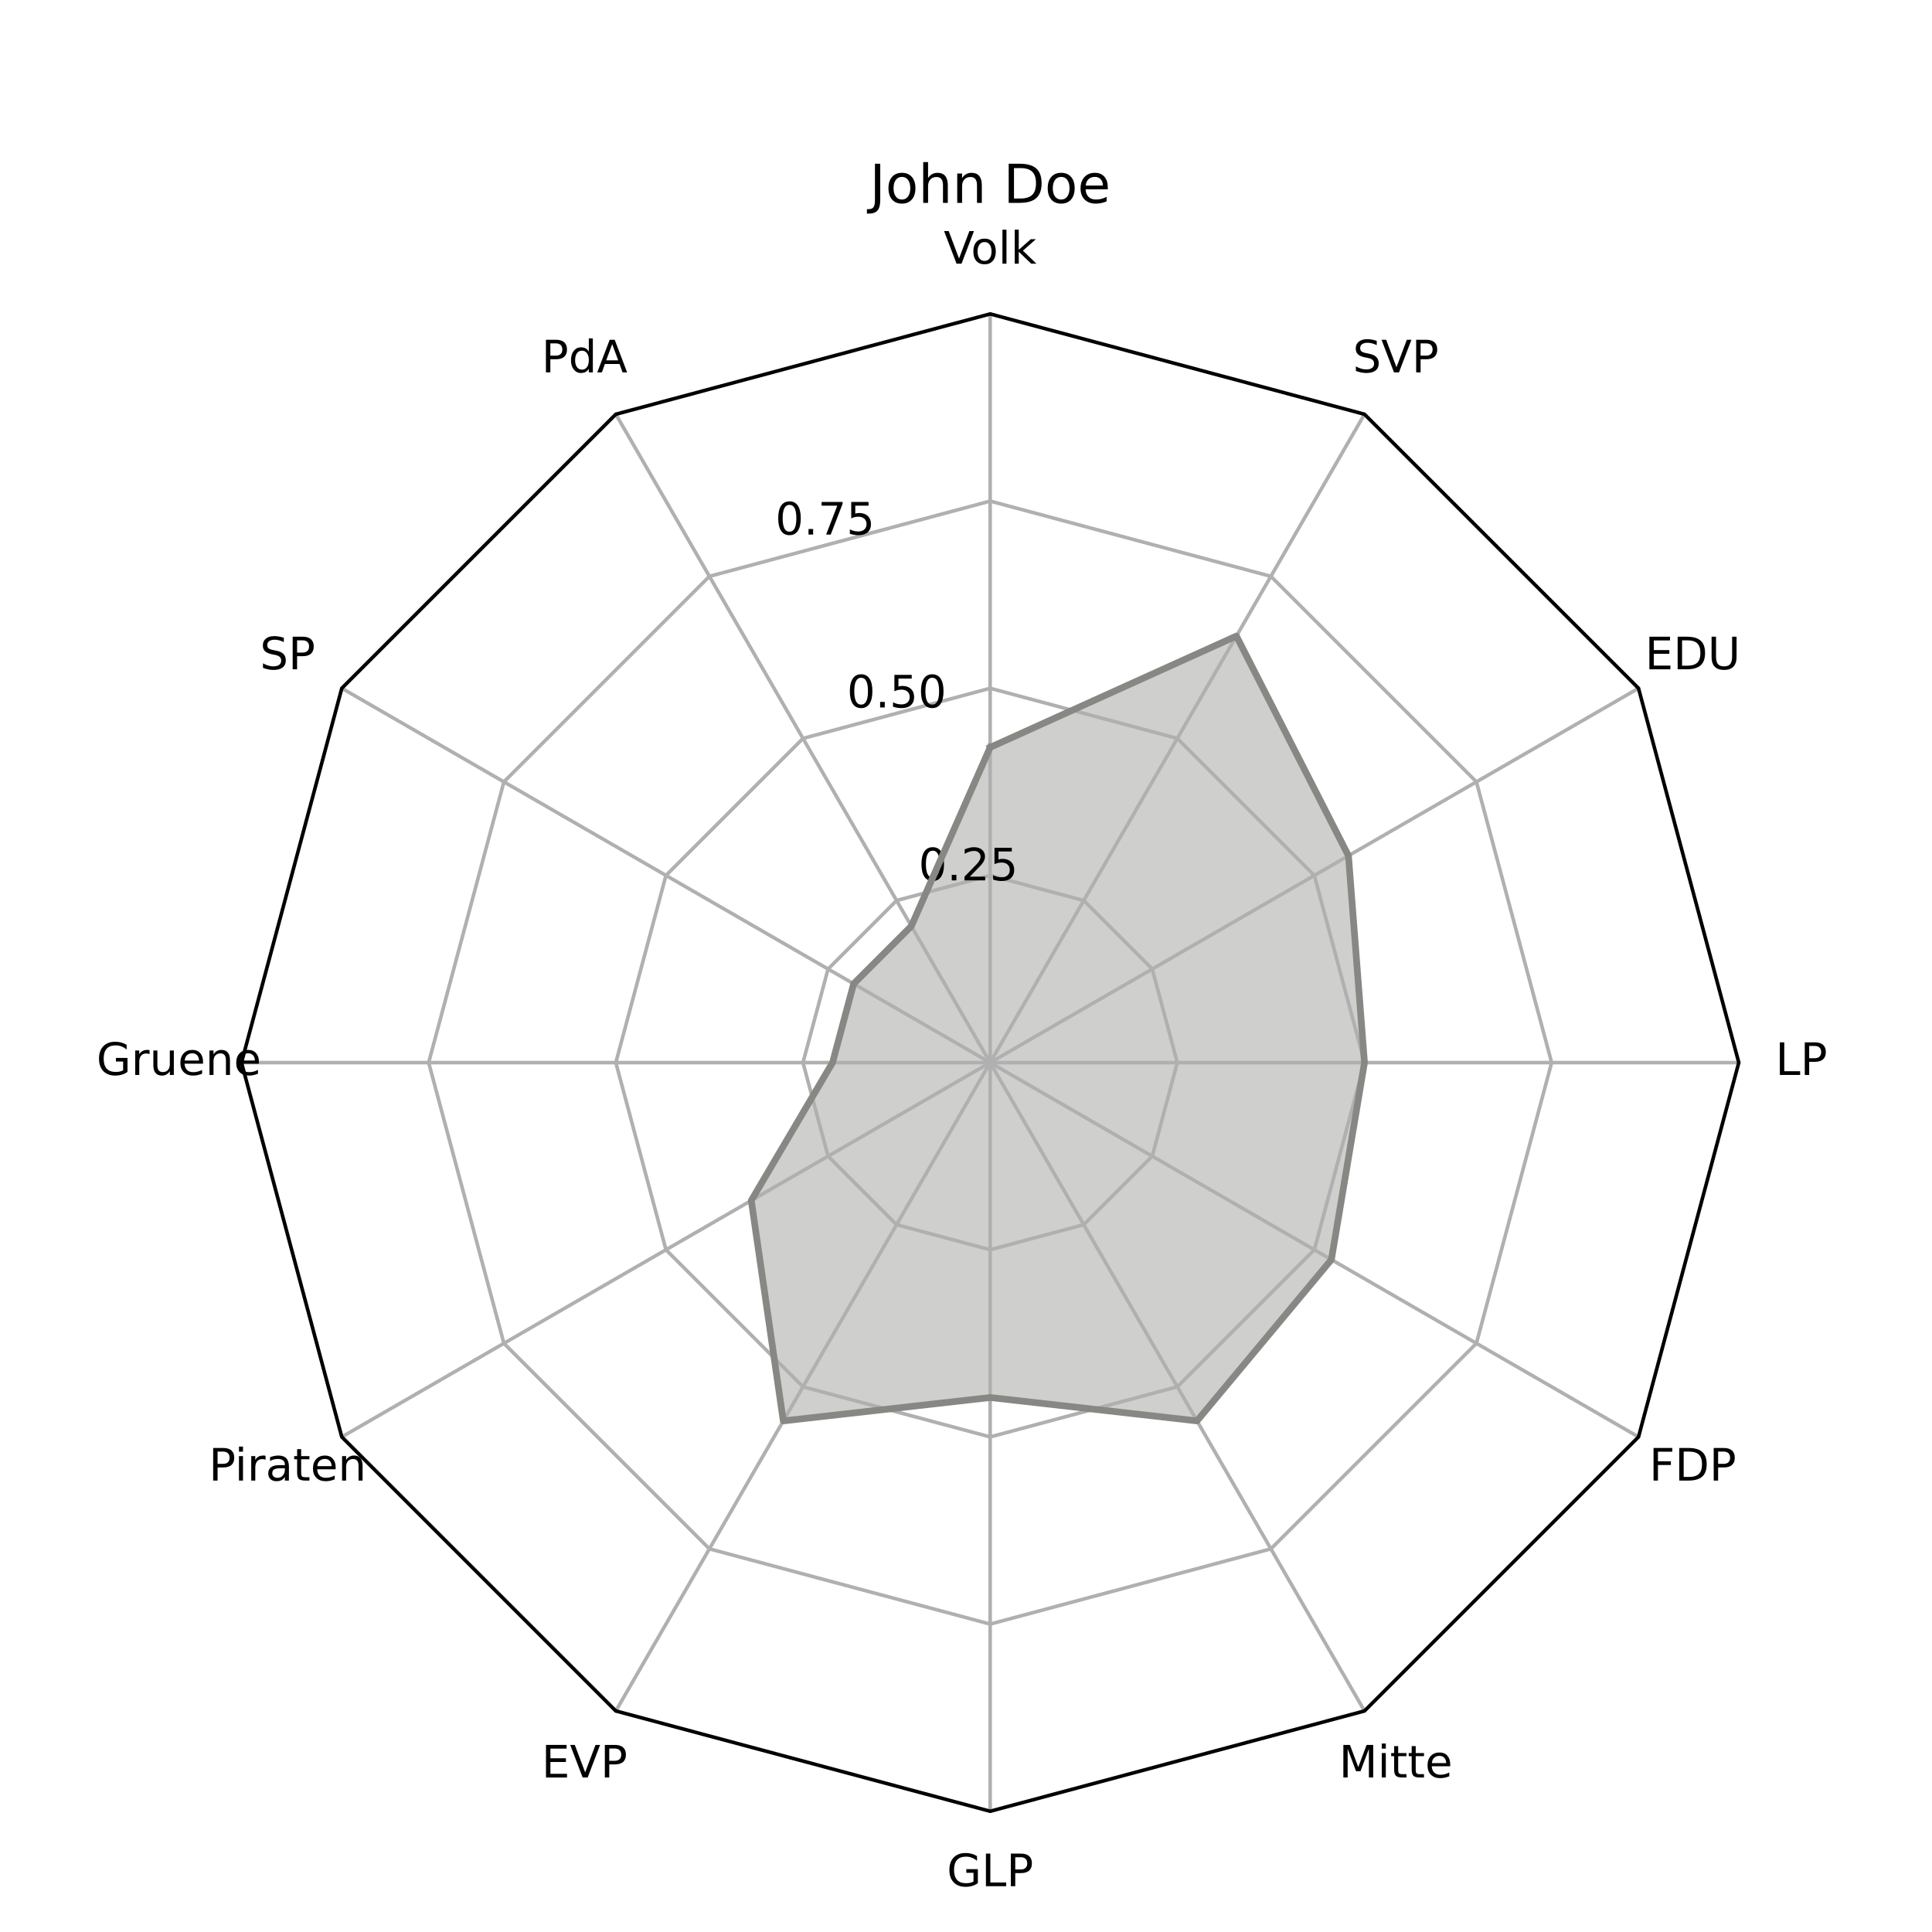
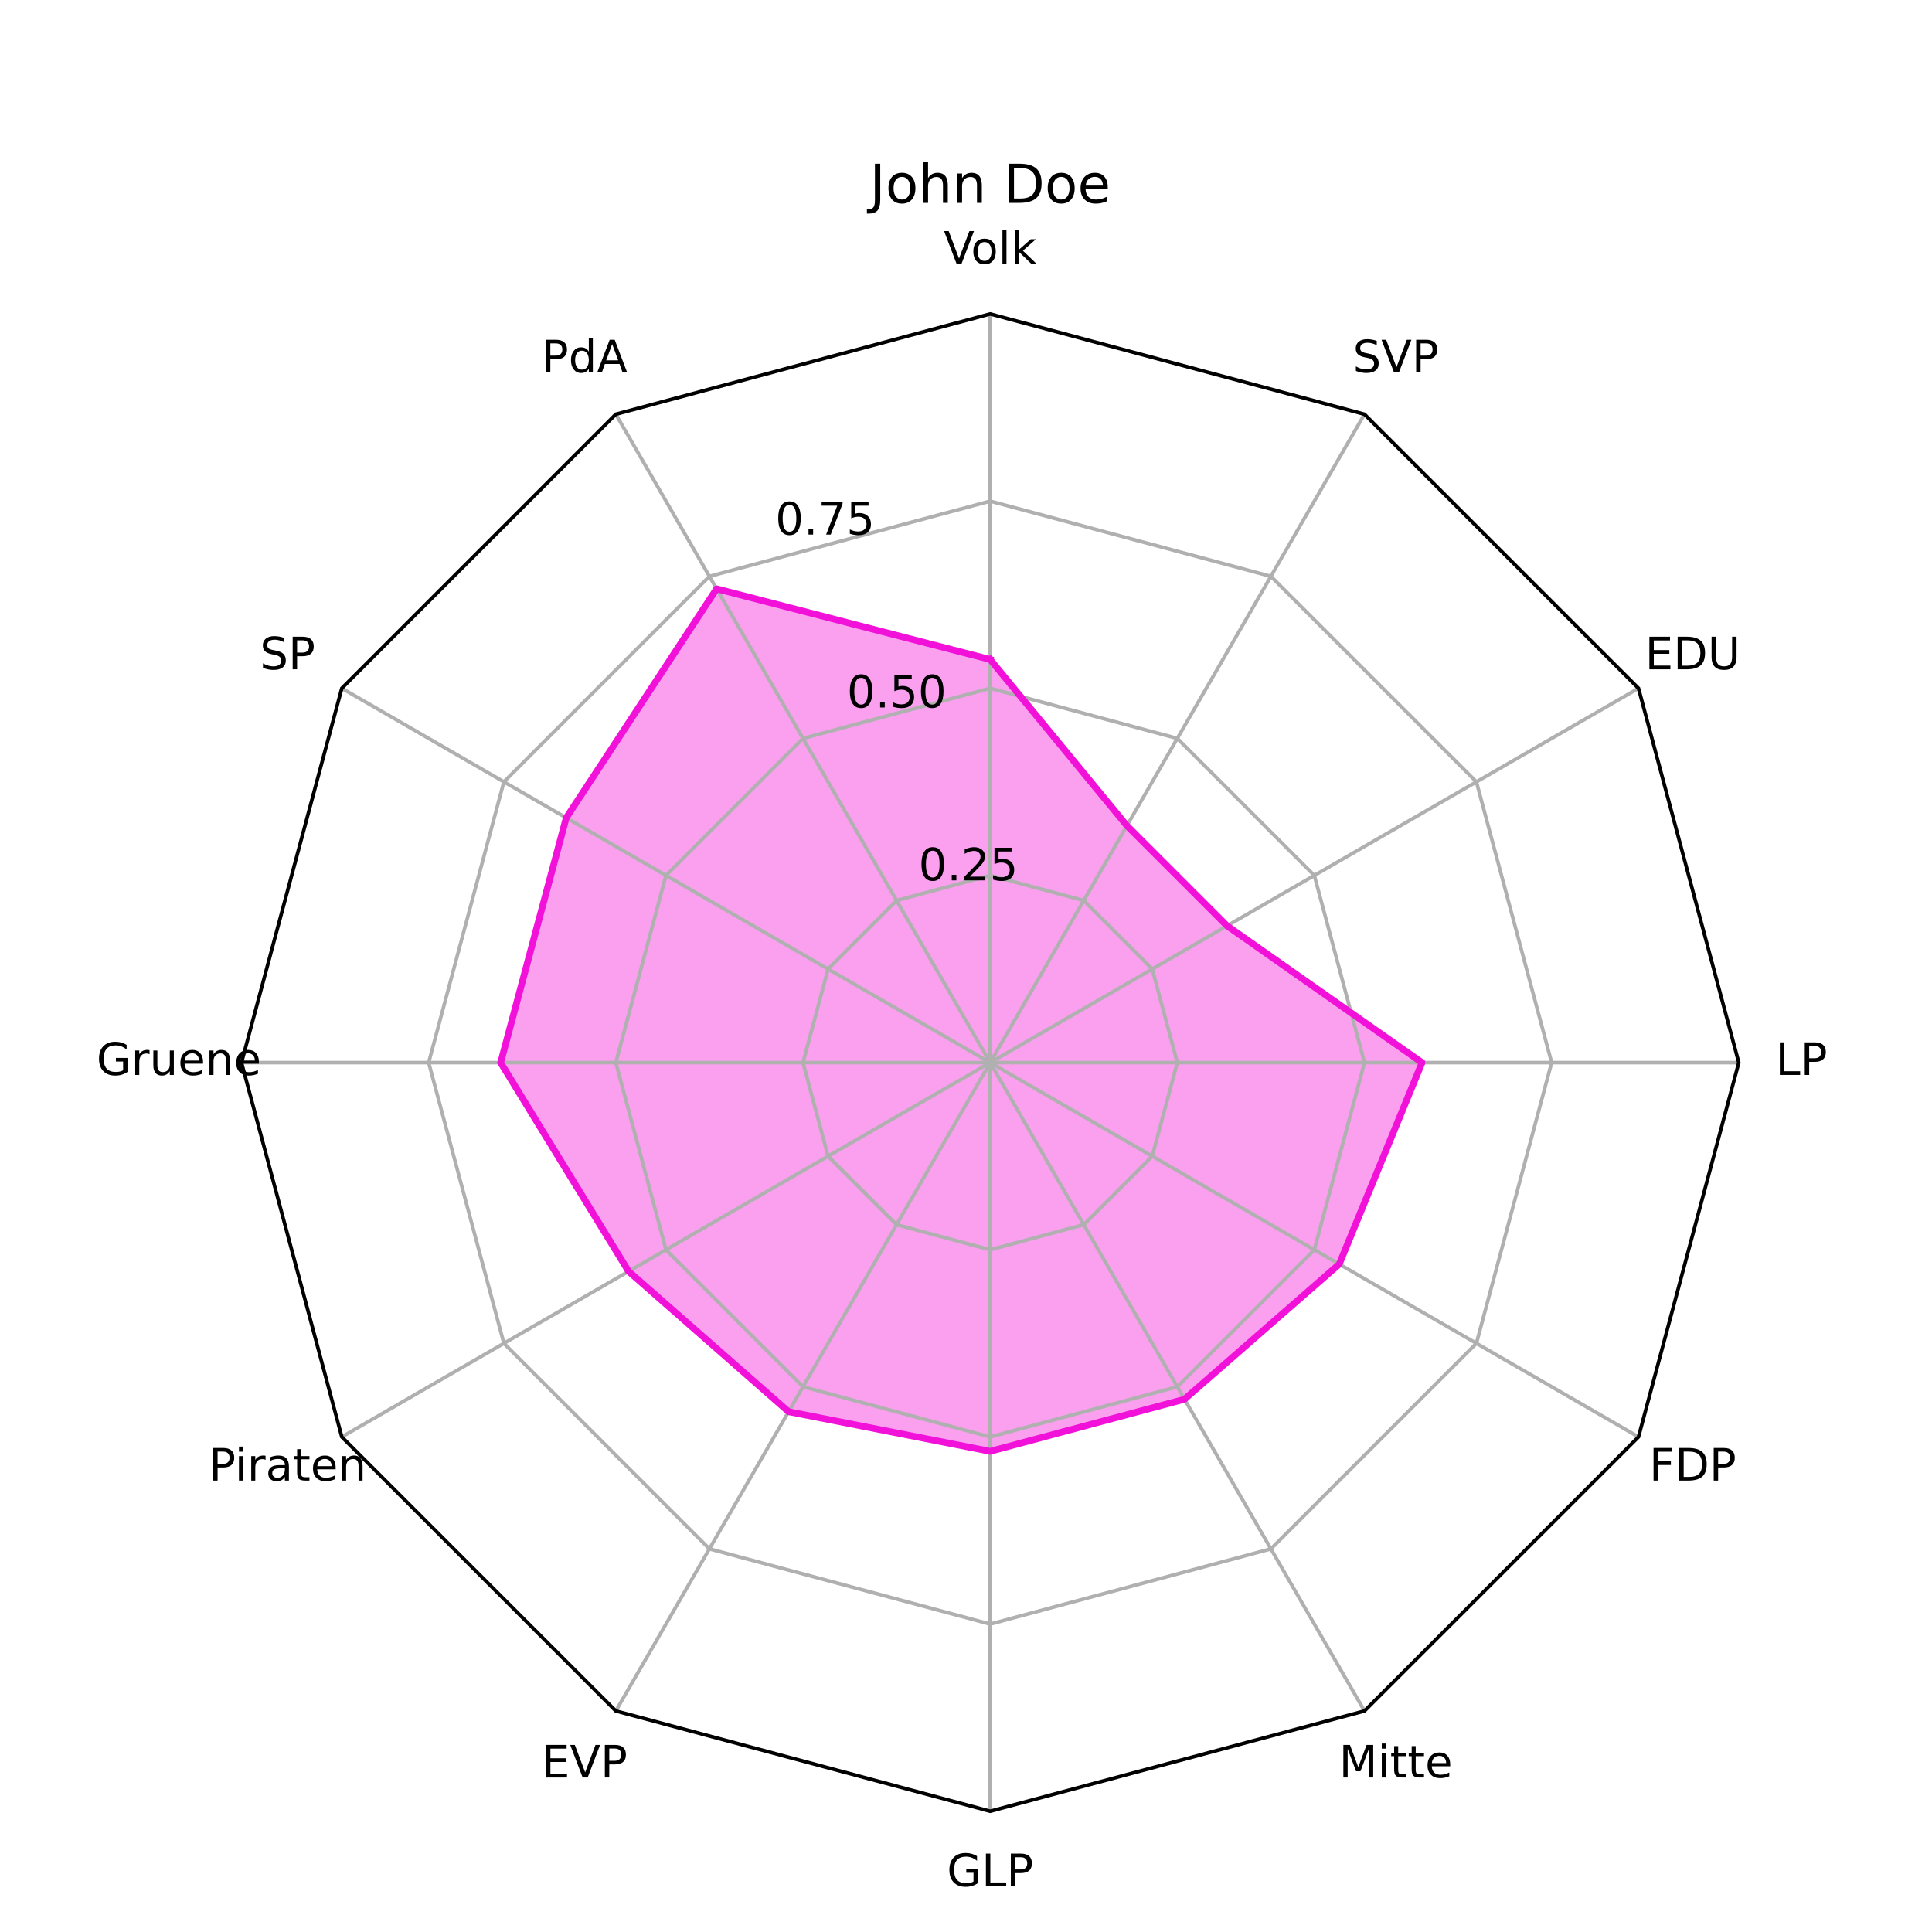
<svg xmlns="http://www.w3.org/2000/svg" xmlns:xlink="http://www.w3.org/1999/xlink" width="432pt" height="432pt" viewBox="0 0 432 432" version="1.1">
  <defs>
    <style type="text/css">*{stroke-linejoin: round; stroke-linecap: butt}</style>
  </defs>
  <g id="figure_1">
    <g id="patch_1">
      <path d="M 0 432  L 432 432  L 432 0  L 0 0  z " style="fill: #ffffff" />
    </g>
    <g id="axes_1">
      <g id="patch_2">
        <path d="M 221.4 70.2  L 137.7 92.627  L 76.427 153.9  L 54 237.6  L 76.427 321.3  L 137.7 382.573  L 221.4 405  L 305.1 382.573  L 366.373 321.3  L 388.8 237.6  L 366.373 153.9  L 305.1 92.627  z " style="fill: #ffffff" />
      </g>
      <g id="patch_3">
-         <path d="M 221.4 167.116  L 203.779 207.079  L 190.879 219.979  L 186.158 237.6  L 167.989 268.437  L 175.145 317.716  L 221.4 312.489  L 267.655 317.716  L 297.701 281.653  L 305.1 237.6  L 301.516 191.345  L 276.466 142.223  z " clip-path="url(#p899acb03b0)" style="fill: #878784; opacity: 0.4; stroke: #878784; stroke-linejoin: miter" />
+         <path d="M 221.4 147.462  L 160.235 131.658  L 126.61 182.873  L 111.946 237.6  L 140.55 284.279  L 176.331 315.662  L 221.4 324.519  L 264.86 312.874  L 299.462 282.669  L 317.977 237.6  L 274.371 207.017  L 251.983 184.629  z " clip-path="url(#p919f8b1d9a)" style="fill: #f211d8; opacity: 0.4; stroke: #f211d8; stroke-linejoin: miter" />
      </g>
      <g id="matplotlib.axis_1">
        <g id="xtick_1">
          <g id="line2d_1">
-             <path d="M 221.4 237.6  L 221.4 223.65  L 221.4 209.7  L 221.4 195.75  L 221.4 181.8  L 221.4 167.85  L 221.4 153.9  L 221.4 139.95  L 221.4 126  L 221.4 112.05  L 221.4 98.1  L 221.4 84.15  L 221.4 70.2  " clip-path="url(#p899acb03b0)" style="fill: none; stroke: #b0b0b0; stroke-width: 0.8; stroke-linecap: square" />
+             <path d="M 221.4 237.6  L 221.4 223.65  L 221.4 209.7  L 221.4 195.75  L 221.4 181.8  L 221.4 167.85  L 221.4 153.9  L 221.4 139.95  L 221.4 126  L 221.4 112.05  L 221.4 98.1  L 221.4 84.15  L 221.4 70.2  " clip-path="url(#p919f8b1d9a)" style="fill: none; stroke: #b0b0b0; stroke-width: 0.8; stroke-linecap: square" />
          </g>
          <g id="text_1">
            <g transform="translate(211.0234 58.95938)scale(0.1 -0.1)">
              <defs>
                <path id="DejaVuSans-56" d="M 1831 0  L 50 4666  L 709 4666  L 2188 738  L 3669 4666  L 4325 4666  L 2547 0  L 1831 0  z " transform="scale(0.015625)" />
                <path id="DejaVuSans-6f" d="M 1959 3097  Q 1497 3097 1228 2736  Q 959 2375 959 1747  Q 959 1119 1226 758  Q 1494 397 1959 397  Q 2419 397 2687 759  Q 2956 1122 2956 1747  Q 2956 2369 2687 2733  Q 2419 3097 1959 3097  z M 1959 3584  Q 2709 3584 3137 3096  Q 3566 2609 3566 1747  Q 3566 888 3137 398  Q 2709 -91 1959 -91  Q 1206 -91 779 398  Q 353 888 353 1747  Q 353 2609 779 3096  Q 1206 3584 1959 3584  z " transform="scale(0.015625)" />
                <path id="DejaVuSans-6c" d="M 603 4863  L 1178 4863  L 1178 0  L 603 0  L 603 4863  z " transform="scale(0.015625)" />
                <path id="DejaVuSans-6b" d="M 581 4863  L 1159 4863  L 1159 1991  L 2875 3500  L 3609 3500  L 1753 1863  L 3688 0  L 2938 0  L 1159 1709  L 1159 0  L 581 0  L 581 4863  z " transform="scale(0.015625)" />
              </defs>
              <use xlink:href="#DejaVuSans-56" />
              <use xlink:href="#DejaVuSans-6f" x="60.658" />
              <use xlink:href="#DejaVuSans-6c" x="121.84" />
              <use xlink:href="#DejaVuSans-6b" x="149.623" />
            </g>
          </g>
        </g>
        <g id="xtick_2">
          <g id="line2d_2">
-             <path d="M 221.4 237.6  L 214.425 225.519  L 207.45 213.438  L 200.475 201.357  L 193.5 189.276  L 186.525 177.195  L 179.55 165.114  L 172.575 153.033  L 165.6 140.952  L 158.625 128.871  L 151.65 116.789  L 144.675 104.708  L 137.7 92.627  " clip-path="url(#p899acb03b0)" style="fill: none; stroke: #b0b0b0; stroke-width: 0.8; stroke-linecap: square" />
+             <path d="M 221.4 237.6  L 214.425 225.519  L 207.45 213.438  L 200.475 201.357  L 193.5 189.276  L 186.525 177.195  L 179.55 165.114  L 172.575 153.033  L 165.6 140.952  L 158.625 128.871  L 151.65 116.789  L 144.675 104.708  L 137.7 92.627  " clip-path="url(#p919f8b1d9a)" style="fill: none; stroke: #b0b0b0; stroke-width: 0.8; stroke-linecap: square" />
          </g>
          <g id="text_2">
            <g transform="translate(121.0906 83.26237)scale(0.1 -0.1)">
              <defs>
                <path id="DejaVuSans-50" d="M 1259 4147  L 1259 2394  L 2053 2394  Q 2494 2394 2734 2622  Q 2975 2850 2975 3272  Q 2975 3691 2734 3919  Q 2494 4147 2053 4147  L 1259 4147  z M 628 4666  L 2053 4666  Q 2838 4666 3239 4311  Q 3641 3956 3641 3272  Q 3641 2581 3239 2228  Q 2838 1875 2053 1875  L 1259 1875  L 1259 0  L 628 0  L 628 4666  z " transform="scale(0.015625)" />
                <path id="DejaVuSans-64" d="M 2906 2969  L 2906 4863  L 3481 4863  L 3481 0  L 2906 0  L 2906 525  Q 2725 213 2448 61  Q 2172 -91 1784 -91  Q 1150 -91 751 415  Q 353 922 353 1747  Q 353 2572 751 3078  Q 1150 3584 1784 3584  Q 2172 3584 2448 3432  Q 2725 3281 2906 2969  z M 947 1747  Q 947 1113 1208 752  Q 1469 391 1925 391  Q 2381 391 2643 752  Q 2906 1113 2906 1747  Q 2906 2381 2643 2742  Q 2381 3103 1925 3103  Q 1469 3103 1208 2742  Q 947 2381 947 1747  z " transform="scale(0.015625)" />
                <path id="DejaVuSans-41" d="M 2188 4044  L 1331 1722  L 3047 1722  L 2188 4044  z M 1831 4666  L 2547 4666  L 4325 0  L 3669 0  L 3244 1197  L 1141 1197  L 716 0  L 50 0  L 1831 4666  z " transform="scale(0.015625)" />
              </defs>
              <use xlink:href="#DejaVuSans-50" />
              <use xlink:href="#DejaVuSans-64" x="60.303" />
              <use xlink:href="#DejaVuSans-41" x="123.779" />
            </g>
          </g>
        </g>
        <g id="xtick_3">
          <g id="line2d_3">
-             <path d="M 221.4 237.6  L 209.319 230.625  L 197.238 223.65  L 185.157 216.675  L 173.076 209.7  L 160.995 202.725  L 148.914 195.75  L 136.833 188.775  L 124.752 181.8  L 112.671 174.825  L 100.589 167.85  L 88.508 160.875  L 76.427 153.9  " clip-path="url(#p899acb03b0)" style="fill: none; stroke: #b0b0b0; stroke-width: 0.8; stroke-linecap: square" />
+             <path d="M 221.4 237.6  L 209.319 230.625  L 197.238 223.65  L 185.157 216.675  L 173.076 209.7  L 160.995 202.725  L 148.914 195.75  L 136.833 188.775  L 124.752 181.8  L 112.671 174.825  L 100.589 167.85  L 88.508 160.875  L 76.427 153.9  " clip-path="url(#p919f8b1d9a)" style="fill: none; stroke: #b0b0b0; stroke-width: 0.8; stroke-linecap: square" />
          </g>
          <g id="text_3">
            <g transform="translate(58.11393 149.6594)scale(0.1 -0.1)">
              <defs>
                <path id="DejaVuSans-53" d="M 3425 4513  L 3425 3897  Q 3066 4069 2747 4153  Q 2428 4238 2131 4238  Q 1616 4238 1336 4038  Q 1056 3838 1056 3469  Q 1056 3159 1242 3001  Q 1428 2844 1947 2747  L 2328 2669  Q 3034 2534 3370 2195  Q 3706 1856 3706 1288  Q 3706 609 3251 259  Q 2797 -91 1919 -91  Q 1588 -91 1214 -16  Q 841 59 441 206  L 441 856  Q 825 641 1194 531  Q 1563 422 1919 422  Q 2459 422 2753 634  Q 3047 847 3047 1241  Q 3047 1584 2836 1778  Q 2625 1972 2144 2069  L 1759 2144  Q 1053 2284 737 2584  Q 422 2884 422 3419  Q 422 4038 858 4394  Q 1294 4750 2059 4750  Q 2388 4750 2728 4690  Q 3069 4631 3425 4513  z " transform="scale(0.015625)" />
              </defs>
              <use xlink:href="#DejaVuSans-53" />
              <use xlink:href="#DejaVuSans-50" x="63.477" />
            </g>
          </g>
        </g>
        <g id="xtick_4">
          <g id="line2d_4">
-             <path d="M 221.4 237.6  L 207.45 237.6  L 193.5 237.6  L 179.55 237.6  L 165.6 237.6  L 151.65 237.6  L 137.7 237.6  L 123.75 237.6  L 109.8 237.6  L 95.85 237.6  L 81.9 237.6  L 67.95 237.6  L 54 237.6  " clip-path="url(#p899acb03b0)" style="fill: none; stroke: #b0b0b0; stroke-width: 0.8; stroke-linecap: square" />
+             <path d="M 221.4 237.6  L 207.45 237.6  L 193.5 237.6  L 179.55 237.6  L 165.6 237.6  L 151.65 237.6  L 137.7 237.6  L 123.75 237.6  L 109.8 237.6  L 95.85 237.6  L 81.9 237.6  L 67.95 237.6  L 54 237.6  " clip-path="url(#p919f8b1d9a)" style="fill: none; stroke: #b0b0b0; stroke-width: 0.8; stroke-linecap: square" />
          </g>
          <g id="text_4">
            <g transform="translate(21.57969 240.3594)scale(0.1 -0.1)">
              <defs>
                <path id="DejaVuSans-47" d="M 3809 666  L 3809 1919  L 2778 1919  L 2778 2438  L 4434 2438  L 4434 434  Q 4069 175 3628 42  Q 3188 -91 2688 -91  Q 1594 -91 976 548  Q 359 1188 359 2328  Q 359 3472 976 4111  Q 1594 4750 2688 4750  Q 3144 4750 3555 4637  Q 3966 4525 4313 4306  L 4313 3634  Q 3963 3931 3569 4081  Q 3175 4231 2741 4231  Q 1884 4231 1454 3753  Q 1025 3275 1025 2328  Q 1025 1384 1454 906  Q 1884 428 2741 428  Q 3075 428 3337 486  Q 3600 544 3809 666  z " transform="scale(0.015625)" />
                <path id="DejaVuSans-72" d="M 2631 2963  Q 2534 3019 2420 3045  Q 2306 3072 2169 3072  Q 1681 3072 1420 2755  Q 1159 2438 1159 1844  L 1159 0  L 581 0  L 581 3500  L 1159 3500  L 1159 2956  Q 1341 3275 1631 3429  Q 1922 3584 2338 3584  Q 2397 3584 2469 3576  Q 2541 3569 2628 3553  L 2631 2963  z " transform="scale(0.015625)" />
                <path id="DejaVuSans-75" d="M 544 1381  L 544 3500  L 1119 3500  L 1119 1403  Q 1119 906 1312 657  Q 1506 409 1894 409  Q 2359 409 2629 706  Q 2900 1003 2900 1516  L 2900 3500  L 3475 3500  L 3475 0  L 2900 0  L 2900 538  Q 2691 219 2414 64  Q 2138 -91 1772 -91  Q 1169 -91 856 284  Q 544 659 544 1381  z M 1991 3584  L 1991 3584  z " transform="scale(0.015625)" />
                <path id="DejaVuSans-65" d="M 3597 1894  L 3597 1613  L 953 1613  Q 991 1019 1311 708  Q 1631 397 2203 397  Q 2534 397 2845 478  Q 3156 559 3463 722  L 3463 178  Q 3153 47 2828 -22  Q 2503 -91 2169 -91  Q 1331 -91 842 396  Q 353 884 353 1716  Q 353 2575 817 3079  Q 1281 3584 2069 3584  Q 2775 3584 3186 3129  Q 3597 2675 3597 1894  z M 3022 2063  Q 3016 2534 2758 2815  Q 2500 3097 2075 3097  Q 1594 3097 1305 2825  Q 1016 2553 972 2059  L 3022 2063  z " transform="scale(0.015625)" />
                <path id="DejaVuSans-6e" d="M 3513 2113  L 3513 0  L 2938 0  L 2938 2094  Q 2938 2591 2744 2837  Q 2550 3084 2163 3084  Q 1697 3084 1428 2787  Q 1159 2491 1159 1978  L 1159 0  L 581 0  L 581 3500  L 1159 3500  L 1159 2956  Q 1366 3272 1645 3428  Q 1925 3584 2291 3584  Q 2894 3584 3203 3211  Q 3513 2838 3513 2113  z " transform="scale(0.015625)" />
              </defs>
              <use xlink:href="#DejaVuSans-47" />
              <use xlink:href="#DejaVuSans-72" x="77.49" />
              <use xlink:href="#DejaVuSans-75" x="118.604" />
              <use xlink:href="#DejaVuSans-65" x="181.982" />
              <use xlink:href="#DejaVuSans-6e" x="243.506" />
              <use xlink:href="#DejaVuSans-65" x="306.885" />
            </g>
          </g>
        </g>
        <g id="xtick_5">
          <g id="line2d_5">
-             <path d="M 221.4 237.6  L 209.319 244.575  L 197.238 251.55  L 185.157 258.525  L 173.076 265.5  L 160.995 272.475  L 148.914 279.45  L 136.833 286.425  L 124.752 293.4  L 112.671 300.375  L 100.589 307.35  L 88.508 314.325  L 76.427 321.3  " clip-path="url(#p899acb03b0)" style="fill: none; stroke: #b0b0b0; stroke-width: 0.8; stroke-linecap: square" />
+             <path d="M 221.4 237.6  L 209.319 244.575  L 197.238 251.55  L 185.157 258.525  L 173.076 265.5  L 160.995 272.475  L 148.914 279.45  L 136.833 286.425  L 124.752 293.4  L 112.671 300.375  L 100.589 307.35  L 88.508 314.325  L 76.427 321.3  " clip-path="url(#p919f8b1d9a)" style="fill: none; stroke: #b0b0b0; stroke-width: 0.8; stroke-linecap: square" />
          </g>
          <g id="text_5">
            <g transform="translate(46.68659 331.0594)scale(0.1 -0.1)">
              <defs>
                <path id="DejaVuSans-69" d="M 603 3500  L 1178 3500  L 1178 0  L 603 0  L 603 3500  z M 603 4863  L 1178 4863  L 1178 4134  L 603 4134  L 603 4863  z " transform="scale(0.015625)" />
                <path id="DejaVuSans-61" d="M 2194 1759  Q 1497 1759 1228 1600  Q 959 1441 959 1056  Q 959 750 1161 570  Q 1363 391 1709 391  Q 2188 391 2477 730  Q 2766 1069 2766 1631  L 2766 1759  L 2194 1759  z M 3341 1997  L 3341 0  L 2766 0  L 2766 531  Q 2569 213 2275 61  Q 1981 -91 1556 -91  Q 1019 -91 701 211  Q 384 513 384 1019  Q 384 1609 779 1909  Q 1175 2209 1959 2209  L 2766 2209  L 2766 2266  Q 2766 2663 2505 2880  Q 2244 3097 1772 3097  Q 1472 3097 1187 3025  Q 903 2953 641 2809  L 641 3341  Q 956 3463 1253 3523  Q 1550 3584 1831 3584  Q 2591 3584 2966 3190  Q 3341 2797 3341 1997  z " transform="scale(0.015625)" />
                <path id="DejaVuSans-74" d="M 1172 4494  L 1172 3500  L 2356 3500  L 2356 3053  L 1172 3053  L 1172 1153  Q 1172 725 1289 603  Q 1406 481 1766 481  L 2356 481  L 2356 0  L 1766 0  Q 1100 0 847 248  Q 594 497 594 1153  L 594 3053  L 172 3053  L 172 3500  L 594 3500  L 594 4494  L 1172 4494  z " transform="scale(0.015625)" />
              </defs>
              <use xlink:href="#DejaVuSans-50" />
              <use xlink:href="#DejaVuSans-69" x="58.053" />
              <use xlink:href="#DejaVuSans-72" x="85.836" />
              <use xlink:href="#DejaVuSans-61" x="126.949" />
              <use xlink:href="#DejaVuSans-74" x="188.229" />
              <use xlink:href="#DejaVuSans-65" x="227.438" />
              <use xlink:href="#DejaVuSans-6e" x="288.961" />
            </g>
          </g>
        </g>
        <g id="xtick_6">
          <g id="line2d_6">
-             <path d="M 221.4 237.6  L 214.425 249.681  L 207.45 261.762  L 200.475 273.843  L 193.5 285.924  L 186.525 298.005  L 179.55 310.086  L 172.575 322.167  L 165.6 334.248  L 158.625 346.329  L 151.65 358.411  L 144.675 370.492  L 137.7 382.573  " clip-path="url(#p899acb03b0)" style="fill: none; stroke: #b0b0b0; stroke-width: 0.8; stroke-linecap: square" />
+             <path d="M 221.4 237.6  L 214.425 249.681  L 207.45 261.762  L 200.475 273.843  L 193.5 285.924  L 186.525 298.005  L 179.55 310.086  L 172.575 322.167  L 165.6 334.248  L 158.625 346.329  L 151.65 358.411  L 144.675 370.492  L 137.7 382.573  " clip-path="url(#p919f8b1d9a)" style="fill: none; stroke: #b0b0b0; stroke-width: 0.8; stroke-linecap: square" />
          </g>
          <g id="text_6">
            <g transform="translate(121.1055 397.4564)scale(0.1 -0.1)">
              <defs>
                <path id="DejaVuSans-45" d="M 628 4666  L 3578 4666  L 3578 4134  L 1259 4134  L 1259 2753  L 3481 2753  L 3481 2222  L 1259 2222  L 1259 531  L 3634 531  L 3634 0  L 628 0  L 628 4666  z " transform="scale(0.015625)" />
              </defs>
              <use xlink:href="#DejaVuSans-45" />
              <use xlink:href="#DejaVuSans-56" x="63.184" />
              <use xlink:href="#DejaVuSans-50" x="131.592" />
            </g>
          </g>
        </g>
        <g id="xtick_7">
          <g id="line2d_7">
-             <path d="M 221.4 237.6  L 221.4 251.55  L 221.4 265.5  L 221.4 279.45  L 221.4 293.4  L 221.4 307.35  L 221.4 321.3  L 221.4 335.25  L 221.4 349.2  L 221.4 363.15  L 221.4 377.1  L 221.4 391.05  L 221.4 405  " clip-path="url(#p899acb03b0)" style="fill: none; stroke: #b0b0b0; stroke-width: 0.8; stroke-linecap: square" />
+             <path d="M 221.4 237.6  L 221.4 251.55  L 221.4 265.5  L 221.4 279.45  L 221.4 293.4  L 221.4 307.35  L 221.4 321.3  L 221.4 335.25  L 221.4 349.2  L 221.4 363.15  L 221.4 377.1  L 221.4 391.05  L 221.4 405  " clip-path="url(#p919f8b1d9a)" style="fill: none; stroke: #b0b0b0; stroke-width: 0.8; stroke-linecap: square" />
          </g>
          <g id="text_7">
            <g transform="translate(211.725 421.7594)scale(0.1 -0.1)">
              <defs>
                <path id="DejaVuSans-4c" d="M 628 4666  L 1259 4666  L 1259 531  L 3531 531  L 3531 0  L 628 0  L 628 4666  z " transform="scale(0.015625)" />
              </defs>
              <use xlink:href="#DejaVuSans-47" />
              <use xlink:href="#DejaVuSans-4c" x="77.49" />
              <use xlink:href="#DejaVuSans-50" x="133.203" />
            </g>
          </g>
        </g>
        <g id="xtick_8">
          <g id="line2d_8">
-             <path d="M 221.4 237.6  L 228.375 249.681  L 235.35 261.762  L 242.325 273.843  L 249.3 285.924  L 256.275 298.005  L 263.25 310.086  L 270.225 322.167  L 277.2 334.248  L 284.175 346.329  L 291.15 358.411  L 298.125 370.492  L 305.1 382.573  " clip-path="url(#p899acb03b0)" style="fill: none; stroke: #b0b0b0; stroke-width: 0.8; stroke-linecap: square" />
+             <path d="M 221.4 237.6  L 228.375 249.681  L 235.35 261.762  L 242.325 273.843  L 249.3 285.924  L 256.275 298.005  L 263.25 310.086  L 270.225 322.167  L 277.2 334.248  L 284.175 346.329  L 291.15 358.411  L 298.125 370.492  L 305.1 382.573  " clip-path="url(#p919f8b1d9a)" style="fill: none; stroke: #b0b0b0; stroke-width: 0.8; stroke-linecap: square" />
          </g>
          <g id="text_8">
            <g transform="translate(299.4 397.4564)scale(0.1 -0.1)">
              <defs>
                <path id="DejaVuSans-4d" d="M 628 4666  L 1569 4666  L 2759 1491  L 3956 4666  L 4897 4666  L 4897 0  L 4281 0  L 4281 4097  L 3078 897  L 2444 897  L 1241 4097  L 1241 0  L 628 0  L 628 4666  z " transform="scale(0.015625)" />
              </defs>
              <use xlink:href="#DejaVuSans-4d" />
              <use xlink:href="#DejaVuSans-69" x="86.279" />
              <use xlink:href="#DejaVuSans-74" x="114.062" />
              <use xlink:href="#DejaVuSans-74" x="153.271" />
              <use xlink:href="#DejaVuSans-65" x="192.48" />
            </g>
          </g>
        </g>
        <g id="xtick_9">
          <g id="line2d_9">
-             <path d="M 221.4 237.6  L 233.481 244.575  L 245.562 251.55  L 257.643 258.525  L 269.724 265.5  L 281.805 272.475  L 293.886 279.45  L 305.967 286.425  L 318.048 293.4  L 330.129 300.375  L 342.211 307.35  L 354.292 314.325  L 366.373 321.3  " clip-path="url(#p899acb03b0)" style="fill: none; stroke: #b0b0b0; stroke-width: 0.8; stroke-linecap: square" />
+             <path d="M 221.4 237.6  L 233.481 244.575  L 245.562 251.55  L 257.643 258.525  L 269.724 265.5  L 281.805 272.475  L 293.886 279.45  L 305.967 286.425  L 318.048 293.4  L 330.129 300.375  L 342.211 307.35  L 354.292 314.325  L 366.373 321.3  " clip-path="url(#p919f8b1d9a)" style="fill: none; stroke: #b0b0b0; stroke-width: 0.8; stroke-linecap: square" />
          </g>
          <g id="text_9">
            <g transform="translate(368.7564 331.0594)scale(0.1 -0.1)">
              <defs>
                <path id="DejaVuSans-46" d="M 628 4666  L 3309 4666  L 3309 4134  L 1259 4134  L 1259 2759  L 3109 2759  L 3109 2228  L 1259 2228  L 1259 0  L 628 0  L 628 4666  z " transform="scale(0.015625)" />
                <path id="DejaVuSans-44" d="M 1259 4147  L 1259 519  L 2022 519  Q 2988 519 3436 956  Q 3884 1394 3884 2338  Q 3884 3275 3436 3711  Q 2988 4147 2022 4147  L 1259 4147  z M 628 4666  L 1925 4666  Q 3281 4666 3915 4102  Q 4550 3538 4550 2338  Q 4550 1131 3912 565  Q 3275 0 1925 0  L 628 0  L 628 4666  z " transform="scale(0.015625)" />
              </defs>
              <use xlink:href="#DejaVuSans-46" />
              <use xlink:href="#DejaVuSans-44" x="57.52" />
              <use xlink:href="#DejaVuSans-50" x="134.521" />
            </g>
          </g>
        </g>
        <g id="xtick_10">
          <g id="line2d_10">
-             <path d="M 221.4 237.6  L 235.35 237.6  L 249.3 237.6  L 263.25 237.6  L 277.2 237.6  L 291.15 237.6  L 305.1 237.6  L 319.05 237.6  L 333 237.6  L 346.95 237.6  L 360.9 237.6  L 374.85 237.6  L 388.8 237.6  " clip-path="url(#p899acb03b0)" style="fill: none; stroke: #b0b0b0; stroke-width: 0.8; stroke-linecap: square" />
+             <path d="M 221.4 237.6  L 235.35 237.6  L 249.3 237.6  L 263.25 237.6  L 277.2 237.6  L 291.15 237.6  L 305.1 237.6  L 319.05 237.6  L 333 237.6  L 346.95 237.6  L 360.9 237.6  L 374.85 237.6  L 388.8 237.6  " clip-path="url(#p919f8b1d9a)" style="fill: none; stroke: #b0b0b0; stroke-width: 0.8; stroke-linecap: square" />
          </g>
          <g id="text_10">
            <g transform="translate(396.9992 240.3594)scale(0.1 -0.1)">
              <use xlink:href="#DejaVuSans-4c" />
              <use xlink:href="#DejaVuSans-50" x="55.713" />
            </g>
          </g>
        </g>
        <g id="xtick_11">
          <g id="line2d_11">
-             <path d="M 221.4 237.6  L 233.481 230.625  L 245.562 223.65  L 257.643 216.675  L 269.724 209.7  L 281.805 202.725  L 293.886 195.75  L 305.967 188.775  L 318.048 181.8  L 330.129 174.825  L 342.211 167.85  L 354.292 160.875  L 366.373 153.9  " clip-path="url(#p899acb03b0)" style="fill: none; stroke: #b0b0b0; stroke-width: 0.8; stroke-linecap: square" />
+             <path d="M 221.4 237.6  L 233.481 230.625  L 245.562 223.65  L 257.643 216.675  L 269.724 209.7  L 281.805 202.725  L 293.886 195.75  L 305.967 188.775  L 318.048 181.8  L 330.129 174.825  L 342.211 167.85  L 354.292 160.875  L 366.373 153.9  " clip-path="url(#p919f8b1d9a)" style="fill: none; stroke: #b0b0b0; stroke-width: 0.8; stroke-linecap: square" />
          </g>
          <g id="text_11">
            <g transform="translate(367.8283 149.6594)scale(0.1 -0.1)">
              <defs>
                <path id="DejaVuSans-55" d="M 556 4666  L 1191 4666  L 1191 1831  Q 1191 1081 1462 751  Q 1734 422 2344 422  Q 2950 422 3222 751  Q 3494 1081 3494 1831  L 3494 4666  L 4128 4666  L 4128 1753  Q 4128 841 3676 375  Q 3225 -91 2344 -91  Q 1459 -91 1007 375  Q 556 841 556 1753  L 556 4666  z " transform="scale(0.015625)" />
              </defs>
              <use xlink:href="#DejaVuSans-45" />
              <use xlink:href="#DejaVuSans-44" x="63.184" />
              <use xlink:href="#DejaVuSans-55" x="140.186" />
            </g>
          </g>
        </g>
        <g id="xtick_12">
          <g id="line2d_12">
-             <path d="M 221.4 237.6  L 228.375 225.519  L 235.35 213.438  L 242.325 201.357  L 249.3 189.276  L 256.275 177.195  L 263.25 165.114  L 270.225 153.033  L 277.2 140.952  L 284.175 128.871  L 291.15 116.789  L 298.125 104.708  L 305.1 92.627  " clip-path="url(#p899acb03b0)" style="fill: none; stroke: #b0b0b0; stroke-width: 0.8; stroke-linecap: square" />
+             <path d="M 221.4 237.6  L 228.375 225.519  L 235.35 213.438  L 242.325 201.357  L 249.3 189.276  L 256.275 177.195  L 263.25 165.114  L 270.225 153.033  L 277.2 140.952  L 284.175 128.871  L 291.15 116.789  L 298.125 104.708  L 305.1 92.627  " clip-path="url(#p919f8b1d9a)" style="fill: none; stroke: #b0b0b0; stroke-width: 0.8; stroke-linecap: square" />
          </g>
          <g id="text_12">
            <g transform="translate(302.4906 83.26237)scale(0.1 -0.1)">
              <use xlink:href="#DejaVuSans-53" />
              <use xlink:href="#DejaVuSans-56" x="63.477" />
              <use xlink:href="#DejaVuSans-50" x="131.885" />
            </g>
          </g>
        </g>
      </g>
      <g id="matplotlib.axis_2">
        <g id="ytick_1">
          <g id="line2d_13">
-             <path d="M 221.4 195.75  L 200.475 201.357  L 185.157 216.675  L 179.55 237.6  L 185.157 258.525  L 200.475 273.843  L 221.4 279.45  L 242.325 273.843  L 257.643 258.525  L 263.25 237.6  L 257.643 216.675  L 242.325 201.357  L 221.4 195.75  " clip-path="url(#p899acb03b0)" style="fill: none; stroke: #b0b0b0; stroke-width: 0.8; stroke-linecap: square" />
+             <path d="M 221.4 195.75  L 200.475 201.357  L 185.157 216.675  L 179.55 237.6  L 185.157 258.525  L 200.475 273.843  L 221.4 279.45  L 242.325 273.843  L 257.643 258.525  L 263.25 237.6  L 257.643 216.675  L 242.325 201.357  L 221.4 195.75  " clip-path="url(#p919f8b1d9a)" style="fill: none; stroke: #b0b0b0; stroke-width: 0.8; stroke-linecap: square" />
          </g>
          <g id="text_13">
            <g transform="translate(205.3847 196.856)scale(0.1 -0.1)">
              <defs>
                <path id="DejaVuSans-30" d="M 2034 4250  Q 1547 4250 1301 3770  Q 1056 3291 1056 2328  Q 1056 1369 1301 889  Q 1547 409 2034 409  Q 2525 409 2770 889  Q 3016 1369 3016 2328  Q 3016 3291 2770 3770  Q 2525 4250 2034 4250  z M 2034 4750  Q 2819 4750 3233 4129  Q 3647 3509 3647 2328  Q 3647 1150 3233 529  Q 2819 -91 2034 -91  Q 1250 -91 836 529  Q 422 1150 422 2328  Q 422 3509 836 4129  Q 1250 4750 2034 4750  z " transform="scale(0.015625)" />
                <path id="DejaVuSans-2e" d="M 684 794  L 1344 794  L 1344 0  L 684 0  L 684 794  z " transform="scale(0.015625)" />
                <path id="DejaVuSans-32" d="M 1228 531  L 3431 531  L 3431 0  L 469 0  L 469 531  Q 828 903 1448 1529  Q 2069 2156 2228 2338  Q 2531 2678 2651 2914  Q 2772 3150 2772 3378  Q 2772 3750 2511 3984  Q 2250 4219 1831 4219  Q 1534 4219 1204 4116  Q 875 4013 500 3803  L 500 4441  Q 881 4594 1212 4672  Q 1544 4750 1819 4750  Q 2544 4750 2975 4387  Q 3406 4025 3406 3419  Q 3406 3131 3298 2873  Q 3191 2616 2906 2266  Q 2828 2175 2409 1742  Q 1991 1309 1228 531  z " transform="scale(0.015625)" />
                <path id="DejaVuSans-35" d="M 691 4666  L 3169 4666  L 3169 4134  L 1269 4134  L 1269 2991  Q 1406 3038 1543 3061  Q 1681 3084 1819 3084  Q 2600 3084 3056 2656  Q 3513 2228 3513 1497  Q 3513 744 3044 326  Q 2575 -91 1722 -91  Q 1428 -91 1123 -41  Q 819 9 494 109  L 494 744  Q 775 591 1075 516  Q 1375 441 1709 441  Q 2250 441 2565 725  Q 2881 1009 2881 1497  Q 2881 1984 2565 2268  Q 2250 2553 1709 2553  Q 1456 2553 1204 2497  Q 953 2441 691 2322  L 691 4666  z " transform="scale(0.015625)" />
              </defs>
              <use xlink:href="#DejaVuSans-30" />
              <use xlink:href="#DejaVuSans-2e" x="63.623" />
              <use xlink:href="#DejaVuSans-32" x="95.41" />
              <use xlink:href="#DejaVuSans-35" x="159.033" />
            </g>
          </g>
        </g>
        <g id="ytick_2">
          <g id="line2d_14">
-             <path d="M 221.4 153.9  L 179.55 165.114  L 148.914 195.75  L 137.7 237.6  L 148.914 279.45  L 179.55 310.086  L 221.4 321.3  L 263.25 310.086  L 293.886 279.45  L 305.1 237.6  L 293.886 195.75  L 263.25 165.114  L 221.4 153.9  " clip-path="url(#p899acb03b0)" style="fill: none; stroke: #b0b0b0; stroke-width: 0.8; stroke-linecap: square" />
+             <path d="M 221.4 153.9  L 179.55 165.114  L 148.914 195.75  L 137.7 237.6  L 148.914 279.45  L 179.55 310.086  L 221.4 321.3  L 263.25 310.086  L 293.886 279.45  L 305.1 237.6  L 293.886 195.75  L 263.25 165.114  L 221.4 153.9  " clip-path="url(#p919f8b1d9a)" style="fill: none; stroke: #b0b0b0; stroke-width: 0.8; stroke-linecap: square" />
          </g>
          <g id="text_14">
            <g transform="translate(189.3694 158.1916)scale(0.1 -0.1)">
              <use xlink:href="#DejaVuSans-30" />
              <use xlink:href="#DejaVuSans-2e" x="63.623" />
              <use xlink:href="#DejaVuSans-35" x="95.41" />
              <use xlink:href="#DejaVuSans-30" x="159.033" />
            </g>
          </g>
        </g>
        <g id="ytick_3">
          <g id="line2d_15">
-             <path d="M 221.4 112.05  L 158.625 128.871  L 112.671 174.825  L 95.85 237.6  L 112.671 300.375  L 158.625 346.329  L 221.4 363.15  L 284.175 346.329  L 330.129 300.375  L 346.95 237.6  L 330.129 174.825  L 284.175 128.871  L 221.4 112.05  " clip-path="url(#p899acb03b0)" style="fill: none; stroke: #b0b0b0; stroke-width: 0.8; stroke-linecap: square" />
+             <path d="M 221.4 112.05  L 158.625 128.871  L 112.671 174.825  L 95.85 237.6  L 112.671 300.375  L 158.625 346.329  L 221.4 363.15  L 284.175 346.329  L 330.129 300.375  L 346.95 237.6  L 330.129 174.825  L 284.175 128.871  L 221.4 112.05  " clip-path="url(#p919f8b1d9a)" style="fill: none; stroke: #b0b0b0; stroke-width: 0.8; stroke-linecap: square" />
          </g>
          <g id="text_15">
            <g transform="translate(173.3541 119.5272)scale(0.1 -0.1)">
              <defs>
                <path id="DejaVuSans-37" d="M 525 4666  L 3525 4666  L 3525 4397  L 1831 0  L 1172 0  L 2766 4134  L 525 4134  L 525 4666  z " transform="scale(0.015625)" />
              </defs>
              <use xlink:href="#DejaVuSans-30" />
              <use xlink:href="#DejaVuSans-2e" x="63.623" />
              <use xlink:href="#DejaVuSans-37" x="95.41" />
              <use xlink:href="#DejaVuSans-35" x="159.033" />
            </g>
          </g>
        </g>
      </g>
      <g id="line2d_16">
-         <path d="M 221.4 167.116  L 203.779 207.079  L 190.879 219.979  L 186.158 237.6  L 167.989 268.437  L 175.145 317.716  L 221.4 312.489  L 267.655 317.716  L 297.701 281.653  L 305.1 237.6  L 301.516 191.345  L 276.466 142.223  L 221.4 167.116  " clip-path="url(#p899acb03b0)" style="fill: none; stroke: #878784; stroke-width: 1.5; stroke-linecap: square" />
+         <path d="M 221.4 147.462  L 160.235 131.658  L 126.61 182.873  L 111.946 237.6  L 140.55 284.279  L 176.331 315.662  L 221.4 324.519  L 264.86 312.874  L 299.462 282.669  L 317.977 237.6  L 274.371 207.017  L 251.983 184.629  L 221.4 147.462  " clip-path="url(#p919f8b1d9a)" style="fill: none; stroke: #f211d8; stroke-width: 1.5; stroke-linecap: square" />
      </g>
      <g id="patch_4">
        <path d="M 221.4 70.2  L 137.7 92.627  L 76.427 153.9  L 54 237.6  L 76.427 321.3  L 137.7 382.573  L 221.4 405  L 305.1 382.573  L 366.373 321.3  L 388.8 237.6  L 366.373 153.9  L 305.1 92.627  L 221.4 70.2  z " style="fill: none; stroke: #000000; stroke-width: 0.8; stroke-linejoin: miter; stroke-linecap: square" />
      </g>
      <g id="text_16">
        <g transform="translate(194.4638 45.36094)scale(0.12 -0.12)">
          <defs>
            <path id="DejaVuSans-4a" d="M 628 4666  L 1259 4666  L 1259 325  Q 1259 -519 939 -900  Q 619 -1281 -91 -1281  L -331 -1281  L -331 -750  L -134 -750  Q 284 -750 456 -515  Q 628 -281 628 325  L 628 4666  z " transform="scale(0.015625)" />
            <path id="DejaVuSans-68" d="M 3513 2113  L 3513 0  L 2938 0  L 2938 2094  Q 2938 2591 2744 2837  Q 2550 3084 2163 3084  Q 1697 3084 1428 2787  Q 1159 2491 1159 1978  L 1159 0  L 581 0  L 581 4863  L 1159 4863  L 1159 2956  Q 1366 3272 1645 3428  Q 1925 3584 2291 3584  Q 2894 3584 3203 3211  Q 3513 2838 3513 2113  z " transform="scale(0.015625)" />
            <path id="DejaVuSans-20" transform="scale(0.015625)" />
          </defs>
          <use xlink:href="#DejaVuSans-4a" />
          <use xlink:href="#DejaVuSans-6f" x="29.492" />
          <use xlink:href="#DejaVuSans-68" x="90.674" />
          <use xlink:href="#DejaVuSans-6e" x="154.053" />
          <use xlink:href="#DejaVuSans-20" x="217.432" />
          <use xlink:href="#DejaVuSans-44" x="249.219" />
          <use xlink:href="#DejaVuSans-6f" x="326.221" />
          <use xlink:href="#DejaVuSans-65" x="387.402" />
        </g>
      </g>
    </g>
  </g>
  <defs>
-     <clipPath id="p899acb03b0">
+     <clipPath id="p919f8b1d9a">
      <path d="M 221.4 70.2  L 137.7 92.627  L 76.427 153.9  L 54 237.6  L 76.427 321.3  L 137.7 382.573  L 221.4 405  L 305.1 382.573  L 366.373 321.3  L 388.8 237.6  L 366.373 153.9  L 305.1 92.627  z " />
    </clipPath>
  </defs>
</svg>
